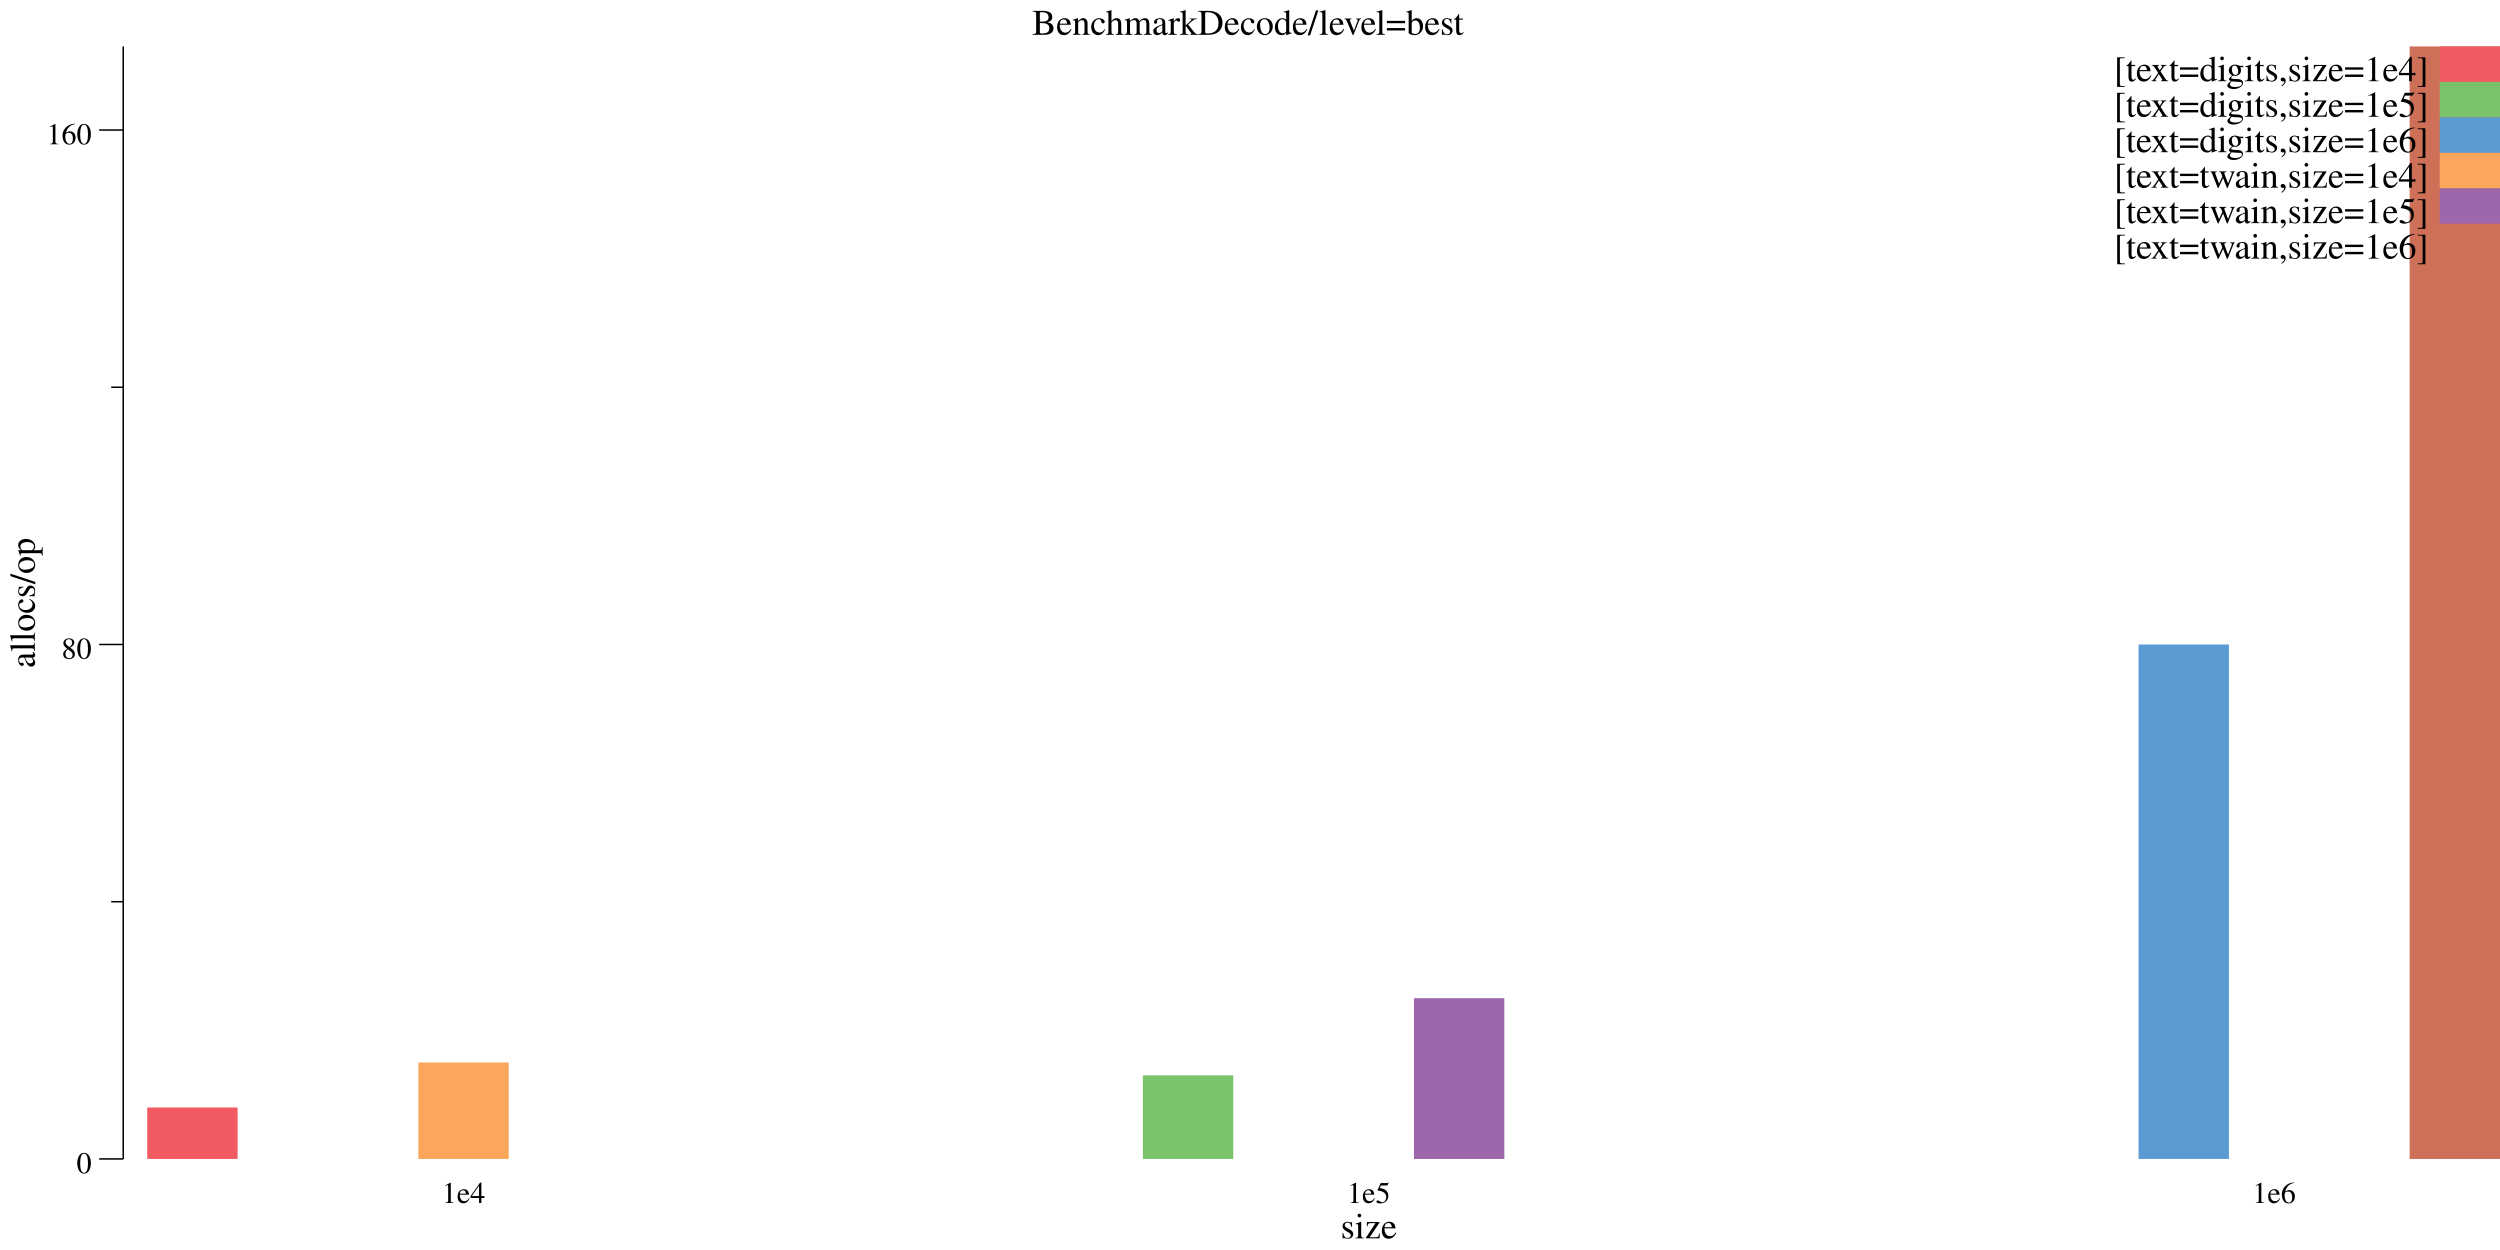
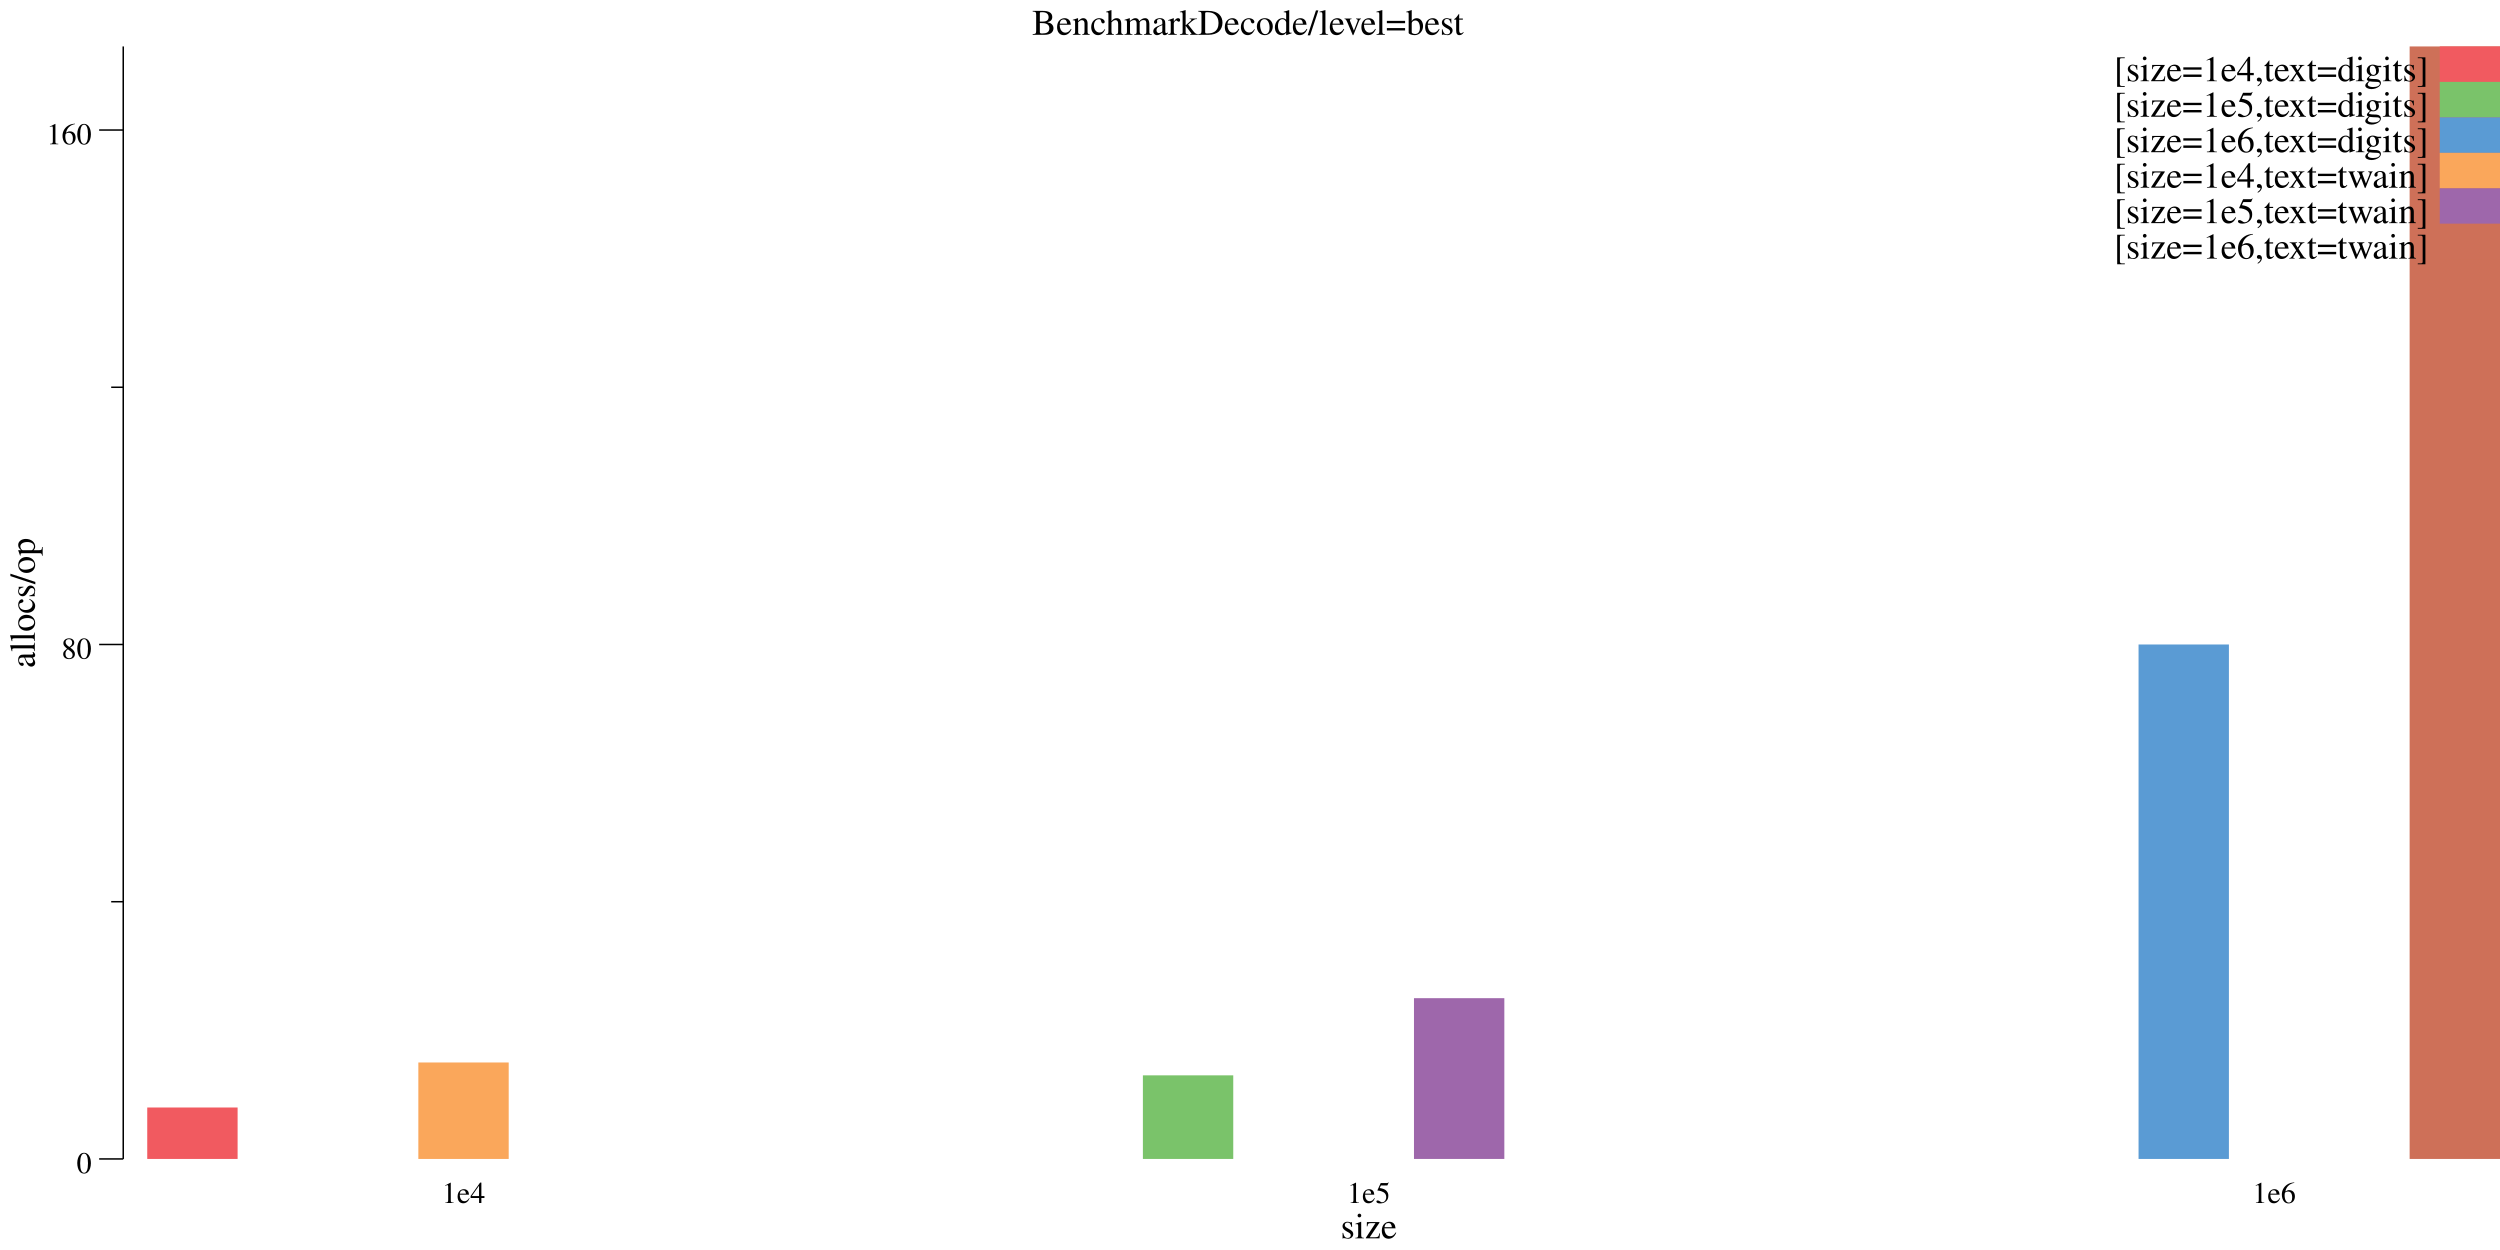
<svg xmlns="http://www.w3.org/2000/svg" width="830pt" height="415pt" viewBox="0 0 830 415">
  <g transform="scale(1, -1) translate(0, -415)">
    <path d="M0,0L830,0L830,415L0,415Z" style="fill:#FFFFFF" />
    <text x="342.65" y="-403.45" transform="scale(1, -1)" style="font-family:Times;font-weight:normal;font-style:normal;font-size:12px">BenchmarkDecode/level=best</text>
    <text x="445.11" y="-3.861" transform="scale(1, -1)" style="font-family:Times;font-weight:normal;font-style:normal;font-size:12px">size</text>
    <text x="146.67" y="-15.602" transform="scale(1, -1)" style="font-family:Times;font-weight:normal;font-style:normal;font-size:10px">1e4</text>
    <text x="447.22" y="-15.602" transform="scale(1, -1)" style="font-family:Times;font-weight:normal;font-style:normal;font-size:10px">1e5</text>
    <text x="747.78" y="-15.602" transform="scale(1, -1)" style="font-family:Times;font-weight:normal;font-style:normal;font-size:10px">1e6</text>
    <g transform="rotate(90)">
      <text x="193.25" y="11.555" transform="scale(1, -1)" style="font-family:Times;font-weight:normal;font-style:normal;font-size:12px">allocs/op</text>
    </g>
    <text x="25.416" y="-25.509" transform="scale(1, -1)" style="font-family:Times;font-weight:normal;font-style:normal;font-size:10px">0</text>
    <text x="20.416" y="-196.31" transform="scale(1, -1)" style="font-family:Times;font-weight:normal;font-style:normal;font-size:10px">80</text>
    <text x="15.416" y="-367.11" transform="scale(1, -1)" style="font-family:Times;font-weight:normal;font-style:normal;font-size:10px">160</text>
    <path d="M32.916,30.23L40.916,30.23" style="fill:none;stroke:#000000;stroke-width:0.5" />
    <path d="M32.916,201.03L40.916,201.03" style="fill:none;stroke:#000000;stroke-width:0.5" />
    <path d="M32.916,371.83L40.916,371.83" style="fill:none;stroke:#000000;stroke-width:0.5" />
    <path d="M36.916,115.63L40.916,115.63" style="fill:none;stroke:#000000;stroke-width:0.5" />
    <path d="M36.916,286.43L40.916,286.43" style="fill:none;stroke:#000000;stroke-width:0.5" />
    <path d="M40.916,30.23L40.916,399.58" style="fill:none;stroke:#000000;stroke-width:0.5" />
    <path d="M48.885,30.23L48.885,47.31L78.885,47.31L78.885,30.23Z" style="fill:#F15A60" />
    <path d="M349.44,30.23L349.44,30.23L379.44,30.23L379.44,30.23Z" style="fill:#F15A60" />
    <path d="M650,30.23L650,30.23L680,30.23L680,30.23Z" style="fill:#F15A60" />
    <path d="M78.885,30.23L78.885,30.23L108.89,30.23L108.89,30.23Z" style="fill:#7AC36A" />
    <path d="M379.44,30.23L379.44,57.985L409.44,57.985L409.44,30.23Z" style="fill:#7AC36A" />
    <path d="M680,30.23L680,30.23L710,30.23L710,30.23Z" style="fill:#7AC36A" />
    <path d="M108.89,30.23L108.89,30.23L138.89,30.23L138.89,30.23Z" style="fill:#5A9BD4" />
    <path d="M409.44,30.23L409.44,30.23L439.44,30.23L439.44,30.23Z" style="fill:#5A9BD4" />
    <path d="M710,30.23L710,201.03L740,201.03L740,30.23Z" style="fill:#5A9BD4" />
    <path d="M138.89,30.23L138.89,62.255L168.89,62.255L168.89,30.23Z" style="fill:#FAA75B" />
    <path d="M439.44,30.23L439.44,30.23L469.44,30.23L469.44,30.23Z" style="fill:#FAA75B" />
    <path d="M740,30.23L740,30.23L770,30.23L770,30.23Z" style="fill:#FAA75B" />
    <path d="M168.89,30.23L168.89,30.23L198.89,30.23L198.89,30.23Z" style="fill:#9E67AB" />
    <path d="M469.44,30.23L469.44,83.605L499.44,83.605L499.44,30.23Z" style="fill:#9E67AB" />
    <path d="M770,30.23L770,30.23L800,30.23L800,30.23Z" style="fill:#9E67AB" />
    <path d="M198.89,30.23L198.89,30.23L228.89,30.23L228.89,30.23Z" style="fill:#CE7058" />
    <path d="M499.44,30.23L499.44,30.23L529.44,30.23L529.44,30.23Z" style="fill:#CE7058" />
    <path d="M800,30.23L800,399.58L830,399.58L830,30.23Z" style="fill:#CE7058" />
    <path d="M810,387.81L810,399.58L830,399.58L830,387.81Z" style="fill:#F15A60" />
-     <text x="701.82" y="-388.03" transform="scale(1, -1)" style="font-family:Times;font-weight:normal;font-style:normal;font-size:12px">[text=digits,size=1e4]</text>
+     <text x="701.82" y="-388.03" transform="scale(1, -1)" style="font-family:Times;font-weight:normal;font-style:normal;font-size:12px">[size=1e4,text=digits]</text>
    <path d="M810,376.03L810,387.81L830,387.81L830,376.03Z" style="fill:#7AC36A" />
-     <text x="701.82" y="-376.25" transform="scale(1, -1)" style="font-family:Times;font-weight:normal;font-style:normal;font-size:12px">[text=digits,size=1e5]</text>
+     <text x="701.82" y="-376.25" transform="scale(1, -1)" style="font-family:Times;font-weight:normal;font-style:normal;font-size:12px">[size=1e5,text=digits]</text>
    <path d="M810,364.25L810,376.03L830,376.03L830,364.25Z" style="fill:#5A9BD4" />
-     <text x="701.82" y="-364.47" transform="scale(1, -1)" style="font-family:Times;font-weight:normal;font-style:normal;font-size:12px">[text=digits,size=1e6]</text>
+     <text x="701.82" y="-364.47" transform="scale(1, -1)" style="font-family:Times;font-weight:normal;font-style:normal;font-size:12px">[size=1e6,text=digits]</text>
    <path d="M810,352.47L810,364.25L830,364.25L830,352.47Z" style="fill:#FAA75B" />
-     <text x="701.84" y="-352.7" transform="scale(1, -1)" style="font-family:Times;font-weight:normal;font-style:normal;font-size:12px">[text=twain,size=1e4]</text>
+     <text x="701.84" y="-352.7" transform="scale(1, -1)" style="font-family:Times;font-weight:normal;font-style:normal;font-size:12px">[size=1e4,text=twain]</text>
    <path d="M810,340.7L810,352.47L830,352.47L830,340.7Z" style="fill:#9E67AB" />
-     <text x="701.84" y="-340.92" transform="scale(1, -1)" style="font-family:Times;font-weight:normal;font-style:normal;font-size:12px">[text=twain,size=1e5]</text>
+     <text x="701.84" y="-340.92" transform="scale(1, -1)" style="font-family:Times;font-weight:normal;font-style:normal;font-size:12px">[size=1e5,text=twain]</text>
    <path d="M810,328.92L810,340.7L830,340.7L830,328.92Z" style="fill:#CE7058" />
-     <text x="701.84" y="-329.14" transform="scale(1, -1)" style="font-family:Times;font-weight:normal;font-style:normal;font-size:12px">[text=twain,size=1e6]</text>
+     <text x="701.84" y="-329.14" transform="scale(1, -1)" style="font-family:Times;font-weight:normal;font-style:normal;font-size:12px">[size=1e6,text=twain]</text>
  </g>
</svg>
